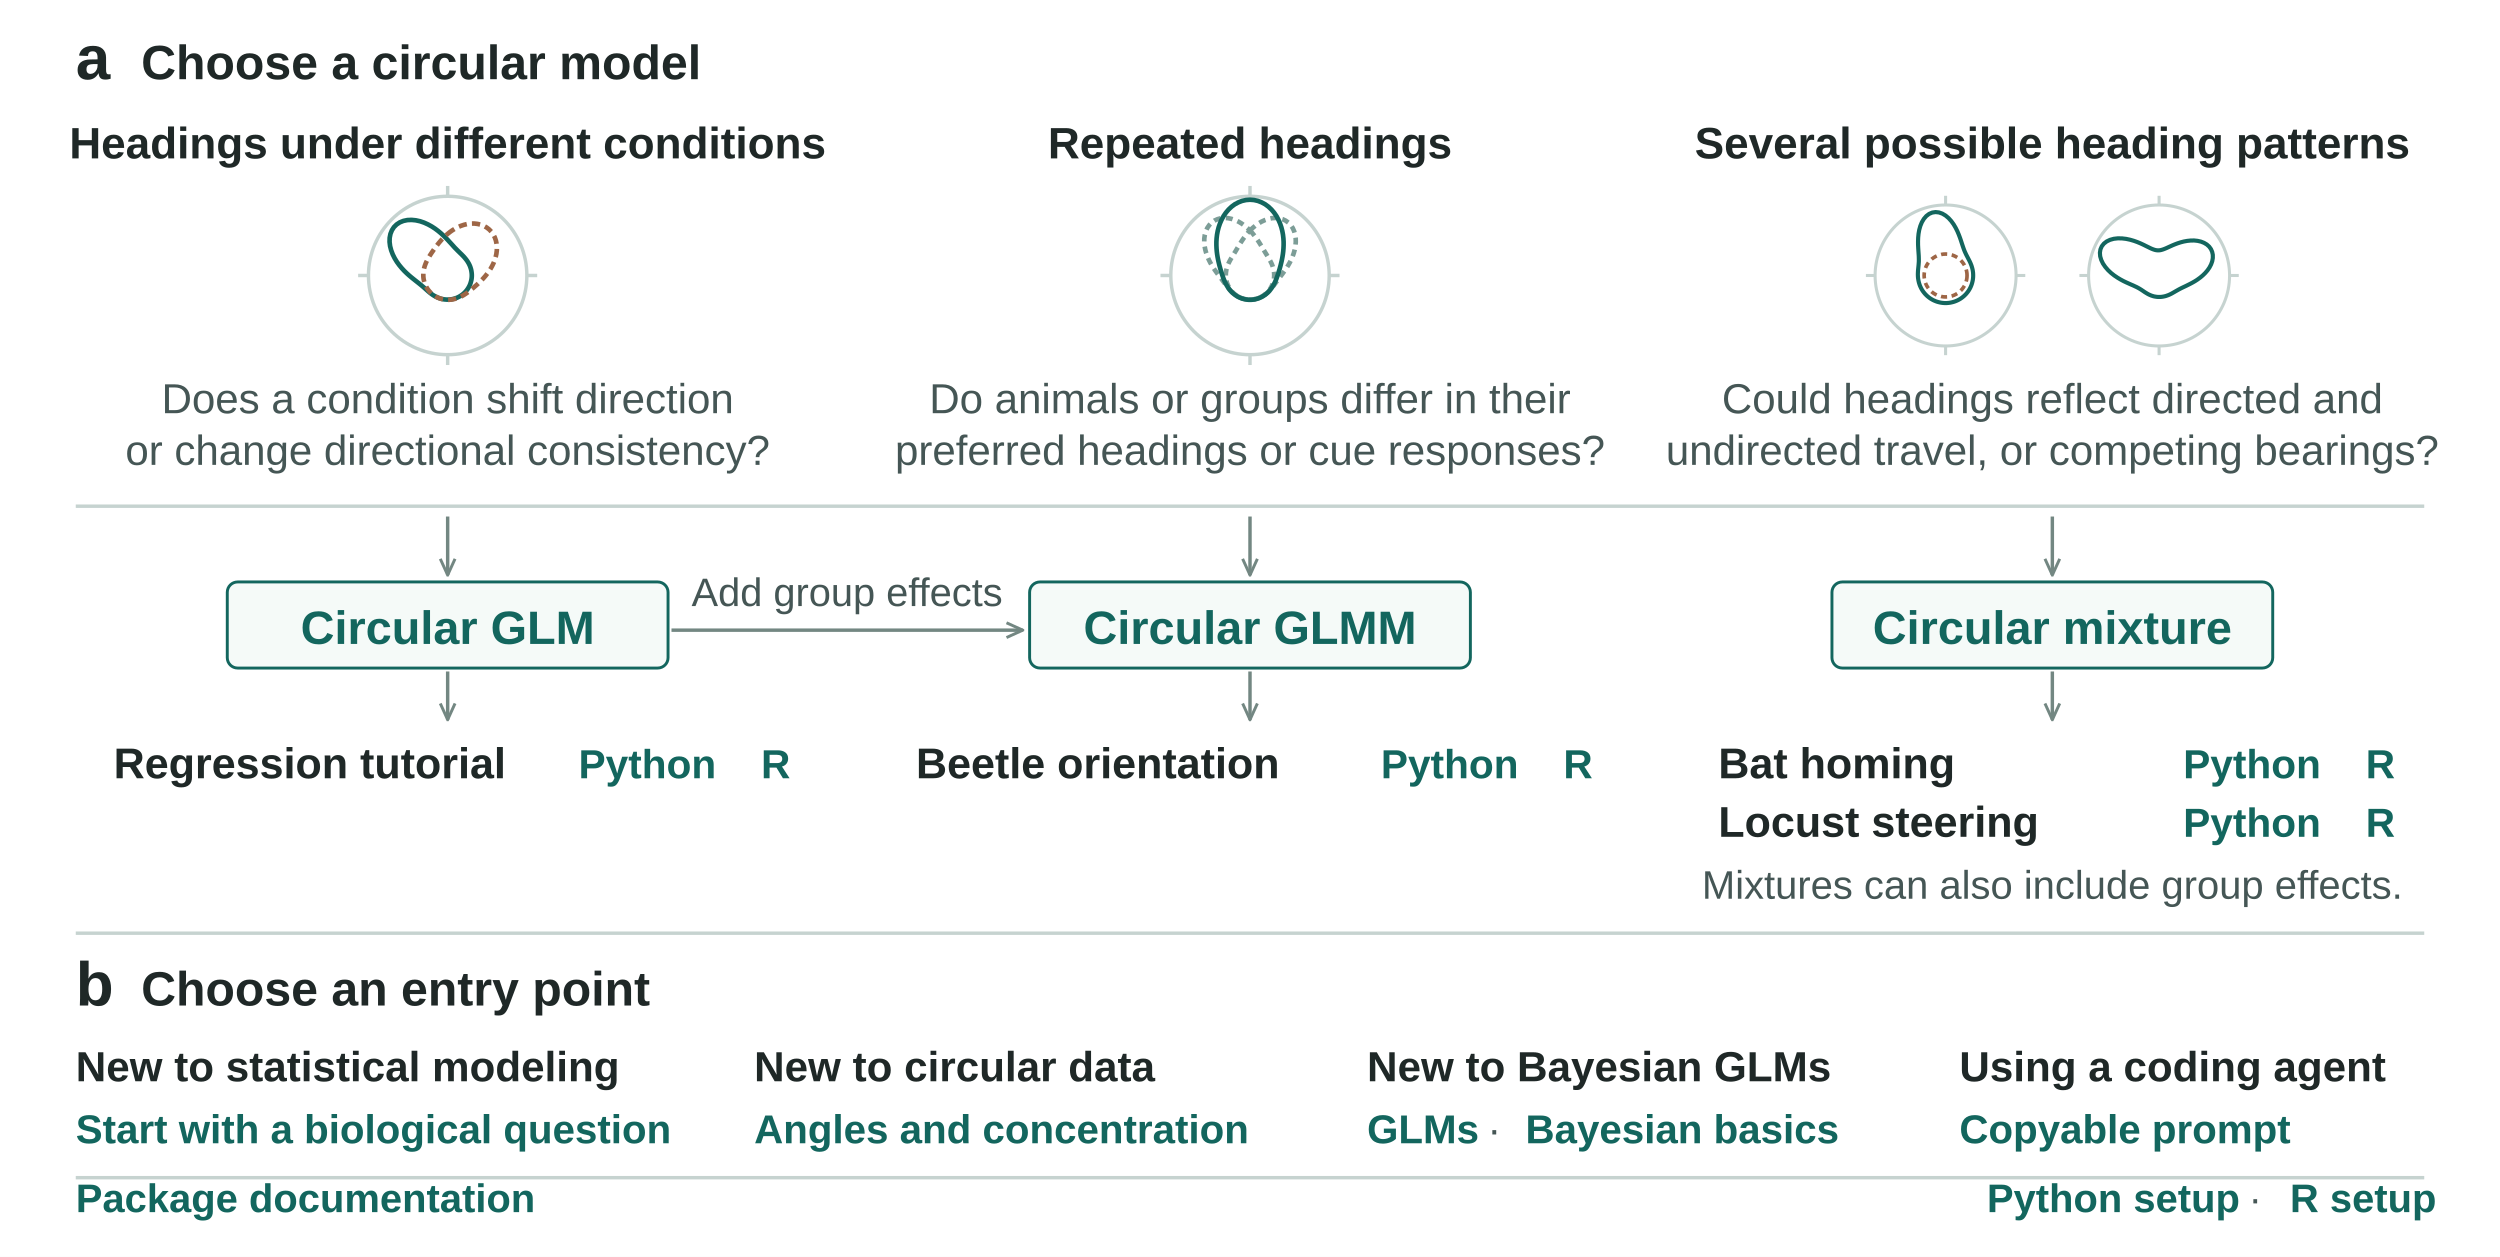
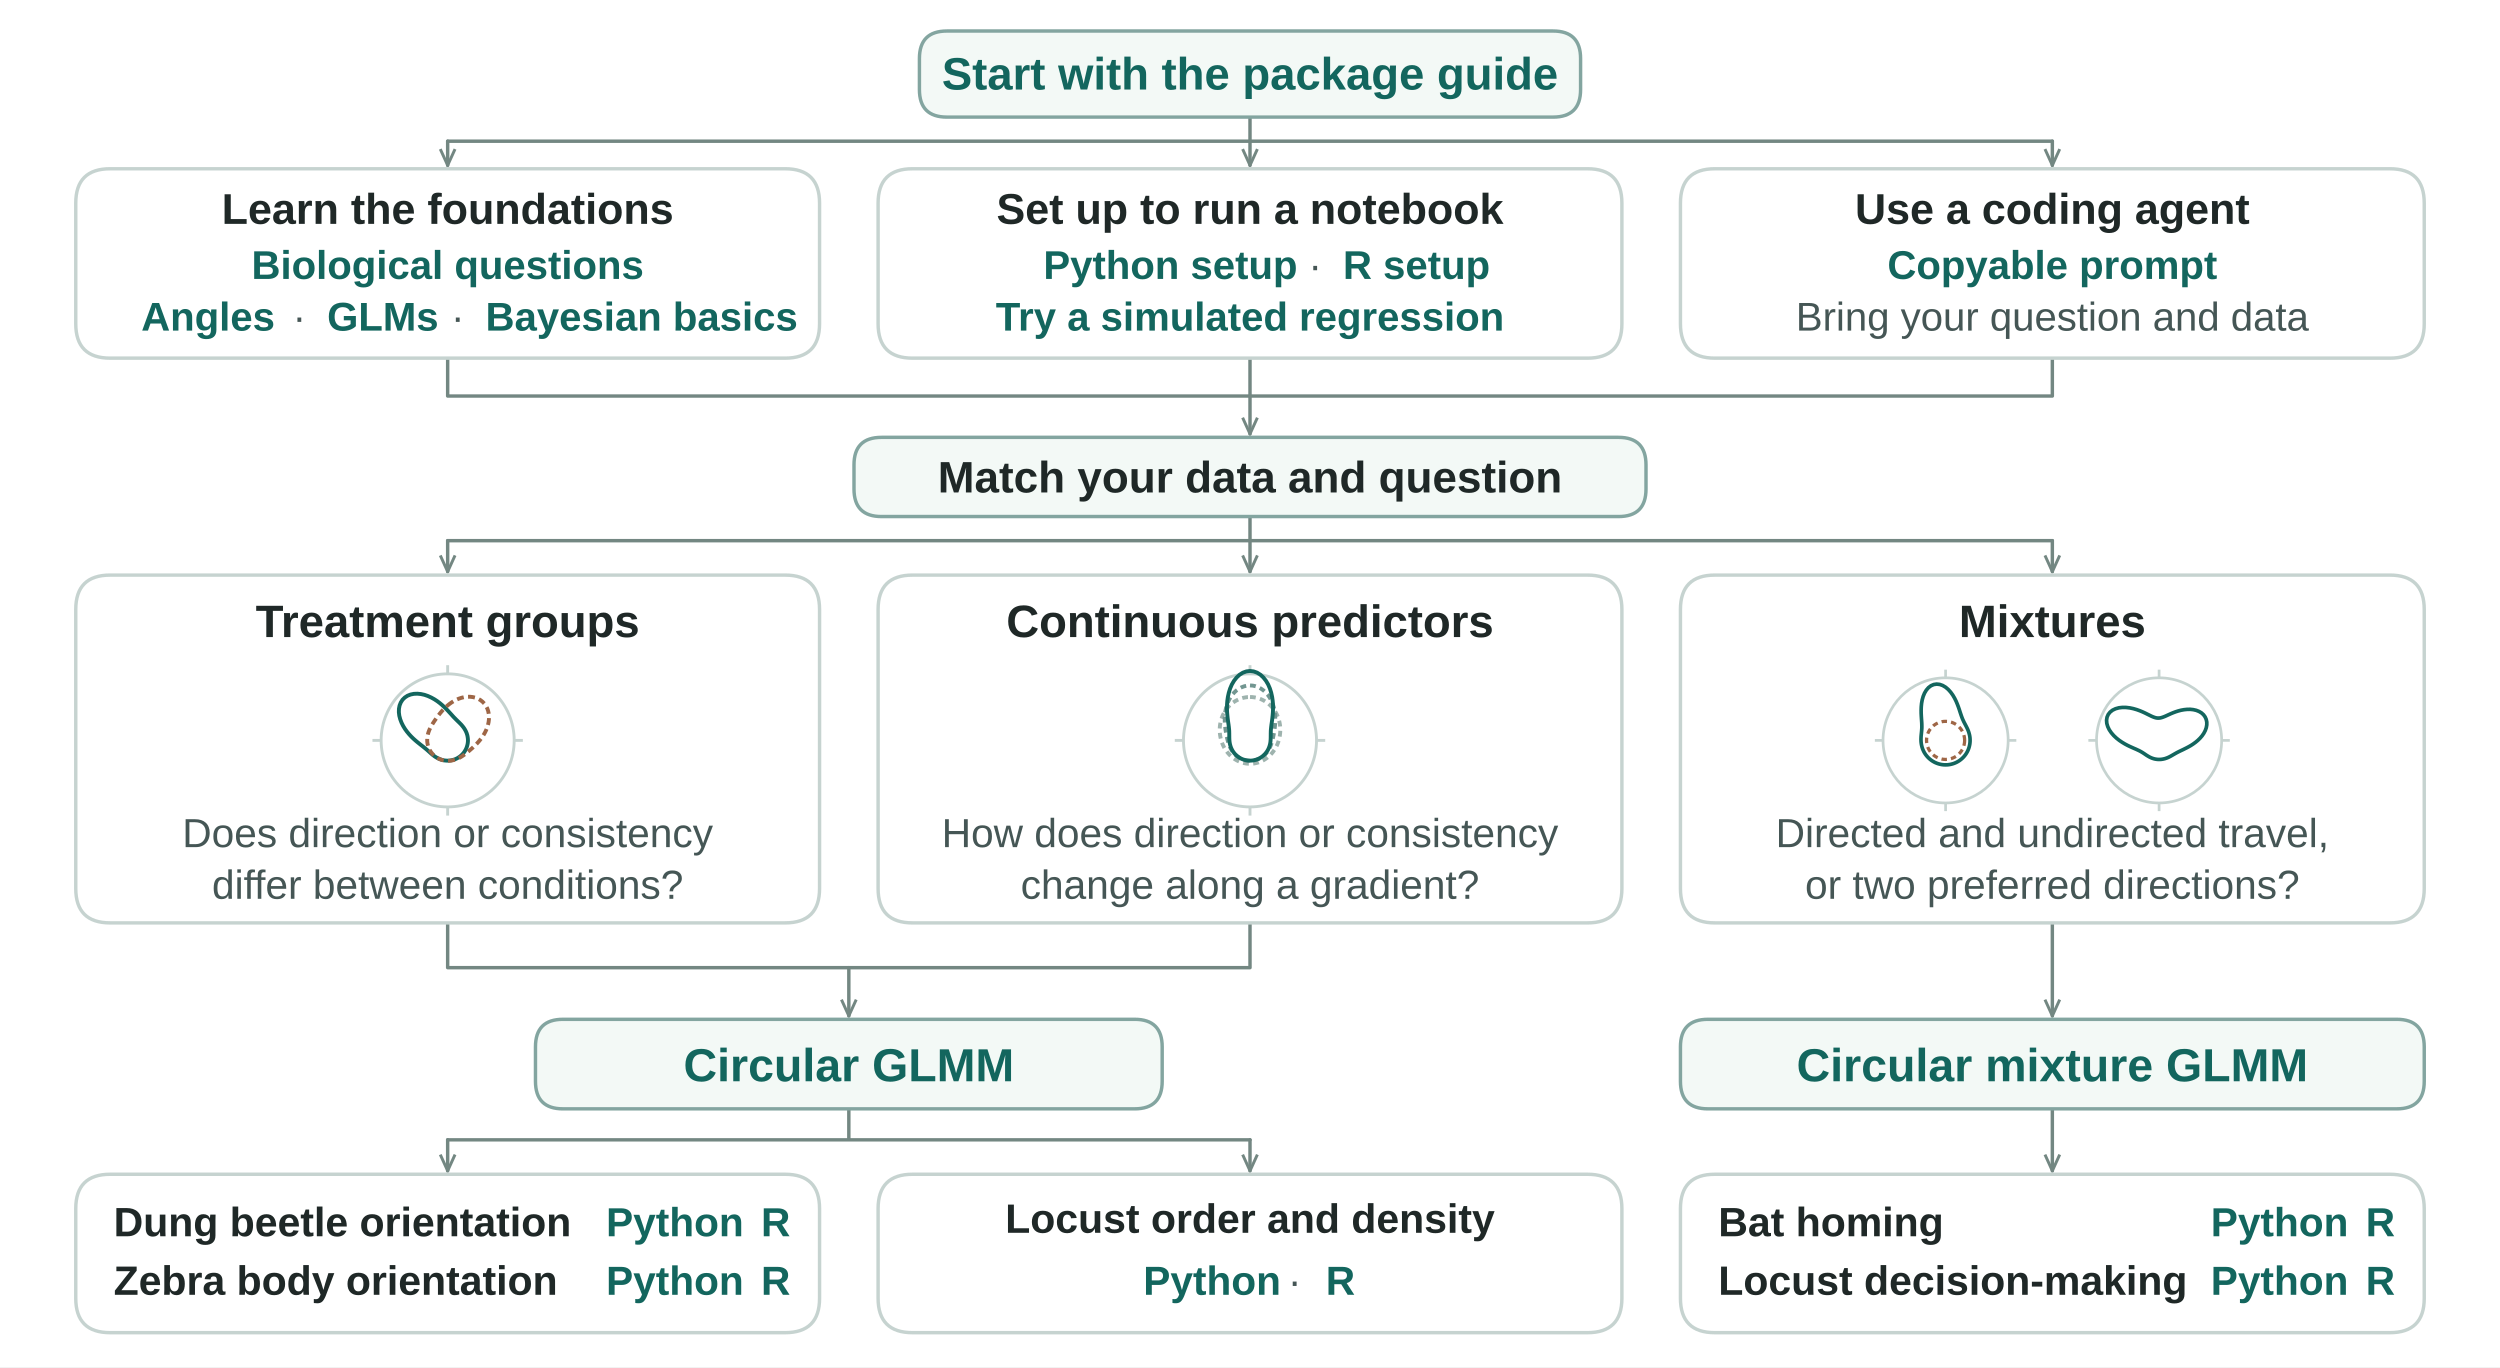
- <svg xmlns="http://www.w3.org/2000/svg" xmlns:xlink="http://www.w3.org/1999/xlink" width="178mm" height="89.49mm" viewBox="0 0 726 365" aria-labelledby="figure-title figure-desc">
+ <svg xmlns="http://www.w3.org/2000/svg" xmlns:xlink="http://www.w3.org/1999/xlink" width="178mm" height="97.34mm" viewBox="0 0 726 397" aria-labelledby="figure-title figure-desc">
  <defs>
    <marker id="arrow" viewBox="0 0 7 7" refX="6.5" refY="3.5" markerWidth="6" markerHeight="6" orient="auto" markerUnits="userSpaceOnUse">
      <path d="M1 1 6.5 3.5 1 6" stroke="#738782" stroke-width="1" fill="none" />
    </marker>
  </defs>
-   <rect width="726" height="365" fill="white" />
+   <rect width="726" height="397" fill="white" />
  <g font-family="Arial, Liberation Sans, sans-serif">
-     <text x="22" y="23" text-anchor="start" font-size="18" fill="#1f2827" font-weight="bold">a</text>
-     <text x="41" y="23" text-anchor="start" font-size="14" fill="#1f2827" font-weight="bold">Choose a circular model</text>
-     <path d="M22 147H704" stroke="#c6d3d0" fill="none" />
-     <g transform="translate(130 80) scale(1)" aria-hidden="true">
+     <path d="M363 34V41M130 41H596" stroke="#738782" stroke-width="1" stroke-linecap="round" stroke-linejoin="round" fill="none" />
+     <path d="M130 41V48" stroke="#738782" stroke-width="1" stroke-linecap="round" stroke-linejoin="round" fill="none" marker-end="url(#arrow)" />
+     <path d="M363 41V48" stroke="#738782" stroke-width="1" stroke-linecap="round" stroke-linejoin="round" fill="none" marker-end="url(#arrow)" />
+     <path d="M596 41V48" stroke="#738782" stroke-width="1" stroke-linecap="round" stroke-linejoin="round" fill="none" marker-end="url(#arrow)" />
+     <path d="M130 104V115H596V104M363 104V115" stroke="#738782" stroke-width="1" stroke-linecap="round" stroke-linejoin="round" fill="none" />
+     <path d="M363 115V126" stroke="#738782" stroke-width="1" stroke-linecap="round" stroke-linejoin="round" fill="none" marker-end="url(#arrow)" />
+     <path d="M363 150V157M130 157H596" stroke="#738782" stroke-width="1" stroke-linecap="round" stroke-linejoin="round" fill="none" />
+     <path d="M130 157V166" stroke="#738782" stroke-width="1" stroke-linecap="round" stroke-linejoin="round" fill="none" marker-end="url(#arrow)" />
+     <path d="M363 157V166" stroke="#738782" stroke-width="1" stroke-linecap="round" stroke-linejoin="round" fill="none" marker-end="url(#arrow)" />
+     <path d="M596 157V166" stroke="#738782" stroke-width="1" stroke-linecap="round" stroke-linejoin="round" fill="none" marker-end="url(#arrow)" />
+     <path d="M275 9H451Q459 9 459 17V26Q459 34 451 34H275Q267 34 267 26V17Q267 9 275 9Z" fill="#f3f9f6" stroke="#83a5a0" stroke-width="1" />
+     <a id="docs" href="https://jakegraving.com/unwrap/" xlink:href="https://jakegraving.com/unwrap/">
+       <text x="363" y="26" text-anchor="middle" font-size="13.2" fill="#13665e" font-weight="bold">Start with the package guide</text>
+     </a>
+     <path d="M32 49H228Q238 49 238 59V94Q238 104 228 104H32Q22 104 22 94V59Q22 49 32 49Z" fill="white" stroke="#c6d3d0" stroke-width="1" />
+     <path d="M265 49H461Q471 49 471 59V94Q471 104 461 104H265Q255 104 255 94V59Q255 49 265 49Z" fill="white" stroke="#c6d3d0" stroke-width="1" />
+     <path d="M498 49H694Q704 49 704 59V94Q704 104 694 104H498Q488 104 488 94V59Q488 49 498 49Z" fill="white" stroke="#c6d3d0" stroke-width="1" />
+     <text x="130" y="65" text-anchor="middle" font-size="12.5" fill="#1f2827" font-weight="bold">Learn the foundations</text>
+     <a id="entry-biology" href="https://jakegraving.com/unwrap/#start-with-a-biological-question" xlink:href="https://jakegraving.com/unwrap/#start-with-a-biological-question">
+       <text x="130" y="81" text-anchor="middle" font-size="11.65" fill="#13665e" font-weight="bold">Biological questions</text>
+     </a>
+     <a id="entry-angles" href="https://jakegraving.com/unwrap/angle-basics/" xlink:href="https://jakegraving.com/unwrap/angle-basics/">
+       <text x="41" y="96" text-anchor="start" font-size="11.65" fill="#13665e" font-weight="bold">Angles</text>
+     </a>
+     <text x="85" y="96" text-anchor="start" font-size="11.65" fill="#455655">·</text>
+     <a id="entry-glms" href="https://jakegraving.com/unwrap/models/#from-a-biological-question-to-a-glm" xlink:href="https://jakegraving.com/unwrap/models/#from-a-biological-question-to-a-glm">
+       <text x="95" y="96" text-anchor="start" font-size="11.65" fill="#13665e" font-weight="bold">GLMs</text>
+     </a>
+     <text x="131" y="96" text-anchor="start" font-size="11.65" fill="#455655">·</text>
+     <a id="entry-bayes" href="https://jakegraving.com/unwrap/bayes-basics/" xlink:href="https://jakegraving.com/unwrap/bayes-basics/">
+       <text x="141" y="96" text-anchor="start" font-size="11.65" fill="#13665e" font-weight="bold">Bayesian basics</text>
+     </a>
+     <text x="363" y="65" text-anchor="middle" font-size="12.5" fill="#1f2827" font-weight="bold">Set up to run a notebook</text>
+     <a id="setup-python" href="https://jakegraving.com/unwrap/getting-started/" xlink:href="https://jakegraving.com/unwrap/getting-started/">
+       <text x="303" y="81" text-anchor="start" font-size="11.65" fill="#13665e" font-weight="bold">Python setup</text>
+     </a>
+     <text x="380" y="81" text-anchor="start" font-size="11.65" fill="#455655">·</text>
+     <a id="setup-r" href="https://jakegraving.com/unwrap/getting-started-r/" xlink:href="https://jakegraving.com/unwrap/getting-started-r/">
+       <text x="390" y="81" text-anchor="start" font-size="11.65" fill="#13665e" font-weight="bold">R setup</text>
+     </a>
+     <a id="intro-tutorial" href="https://jakegraving.com/unwrap/examples/#the-tutorial" xlink:href="https://jakegraving.com/unwrap/examples/#the-tutorial">
+       <text x="363" y="96" text-anchor="middle" font-size="11.65" fill="#13665e" font-weight="bold">Try a simulated regression</text>
+     </a>
+     <text x="596" y="65" text-anchor="middle" font-size="12.5" fill="#1f2827" font-weight="bold">Use a coding agent</text>
+     <a id="entry-agent" href="https://jakegraving.com/unwrap/coding-agents/#copyable-prompt" xlink:href="https://jakegraving.com/unwrap/coding-agents/#copyable-prompt">
+       <text x="596" y="81" text-anchor="middle" font-size="11.65" fill="#13665e" font-weight="bold">Copyable prompt</text>
+     </a>
+     <text x="596" y="96" text-anchor="middle" font-size="11.65" fill="#455655">Bring your question and data</text>
+     <path d="M256 127H470Q478 127 478 135V142Q478 150 470 150H256Q248 150 248 142V135Q248 127 256 127Z" fill="#f3f9f6" stroke="#83a5a0" stroke-width="1" />
+     <text x="363" y="143" text-anchor="middle" font-size="12.8" fill="#1f2827" font-weight="bold">Match your data and question</text>
+     <path d="M130 268V281H363V268" stroke="#738782" stroke-width="1" stroke-linecap="round" stroke-linejoin="round" fill="none" />
+     <path d="M246.5 281V295" stroke="#738782" stroke-width="1" stroke-linecap="round" stroke-linejoin="round" fill="none" marker-end="url(#arrow)" />
+     <path d="M596 268V295" stroke="#738782" stroke-width="1" stroke-linecap="round" stroke-linejoin="round" fill="none" marker-end="url(#arrow)" />
+     <path d="M246.5 322V331M130 331H363" stroke="#738782" stroke-width="1" stroke-linecap="round" stroke-linejoin="round" fill="none" />
+     <path d="M130 331V340" stroke="#738782" stroke-width="1" stroke-linecap="round" stroke-linejoin="round" fill="none" marker-end="url(#arrow)" />
+     <path d="M363 331V340" stroke="#738782" stroke-width="1" stroke-linecap="round" stroke-linejoin="round" fill="none" marker-end="url(#arrow)" />
+     <path d="M596 322V340" stroke="#738782" stroke-width="1" stroke-linecap="round" stroke-linejoin="round" fill="none" marker-end="url(#arrow)" />
+     <path d="M32 167H228Q238 167 238 177V258Q238 268 228 268H32Q22 268 22 258V177Q22 167 32 167Z" fill="white" stroke="#c6d3d0" stroke-width="1" />
+     <g transform="translate(130 215) scale(0.84)" aria-hidden="true">
      <circle r="23" fill="none" stroke="#c6d3d0" />
      <path d="M0 -26v3m0 46v3m-26 -26h3m46 0h3" stroke="#c6d3d0" fill="none" />
      <path d="M0.00,-10.35 L0.51,-9.79 L0.98,-9.28 L1.40,-8.82 L1.78,-8.39 L2.14,-8.00 L2.49,-7.65 L2.81,-7.32 L3.12,-7.01 L3.42,-6.72 L3.71,-6.43 L4.00,-6.16 L4.27,-5.88 L4.54,-5.61 L4.80,-5.33 L5.04,-5.04 L5.28,-4.75 L5.50,-4.46 L5.72,-4.15 L5.91,-3.84 L6.10,-3.52 L6.27,-3.19 L6.42,-2.86 L6.56,-2.52 L6.67,-2.17 L6.78,-1.82 L6.86,-1.46 L6.92,-1.10 L6.97,-0.73 L7.00,-0.37 L7.01,-0.00 L7.00,0.37 L6.97,0.73 L6.92,1.10 L6.85,1.46 L6.76,1.81 L6.66,2.16 L6.54,2.51 L6.40,2.85 L6.24,3.18 L6.06,3.50 L5.87,3.81 L5.66,4.12 L5.44,4.41 L5.20,4.69 L4.95,4.95 L4.69,5.20 L4.41,5.44 L4.12,5.66 L3.81,5.87 L3.50,6.06 L3.18,6.24 L2.85,6.40 L2.51,6.54 L2.16,6.66 L1.81,6.76 L1.46,6.85 L1.10,6.92 L0.73,6.97 L0.37,7.00 L0.00,7.01 L-0.37,7.00 L-0.73,6.97 L-1.10,6.93 L-1.46,6.86 L-1.82,6.78 L-2.17,6.68 L-2.52,6.56 L-2.86,6.43 L-3.20,6.28 L-3.53,6.11 L-3.85,5.93 L-4.17,5.74 L-4.48,5.53 L-4.78,5.31 L-5.08,5.08 L-5.37,4.84 L-5.67,4.59 L-5.96,4.33 L-6.26,4.06 L-6.56,3.79 L-6.88,3.51 L-7.22,3.21 L-7.58,2.91 L-7.97,2.59 L-8.39,2.25 L-8.86,1.88 L-9.37,1.48 L-9.92,1.04 L-10.53,0.55 L-11.18,0.00 L-11.87,-0.62 L-12.59,-1.32 L-13.32,-2.11 L-14.05,-2.99 L-14.75,-3.95 L-15.39,-5.00 L-15.95,-6.12 L-16.40,-7.30 L-16.72,-8.52 L-16.87,-9.74 L-16.84,-10.93 L-16.62,-12.07 L-16.20,-13.12 L-15.60,-14.05 L-14.82,-14.82 L-13.89,-15.43 L-12.84,-15.85 L-11.69,-16.09 L-10.48,-16.14 L-9.25,-16.02 L-8.02,-15.75 L-6.83,-15.34 L-5.69,-14.82 L-4.62,-14.23 L-3.64,-13.59 L-2.75,-12.92 L-1.94,-12.24 L-1.22,-11.58 L-0.57,-10.94 L-0.00,-10.35Z" fill="none" stroke="#13665e" stroke-width="1.35" stroke-linejoin="round" />
      <path d="M0.00,-12.09 L0.66,-12.62 L1.38,-13.13 L2.16,-13.61 L2.99,-14.05 L3.86,-14.42 L4.79,-14.73 L5.74,-14.95 L6.71,-15.07 L7.69,-15.09 L8.65,-14.98 L9.59,-14.76 L10.47,-14.42 L11.30,-13.95 L12.04,-13.38 L12.70,-12.70 L13.24,-11.92 L13.68,-11.08 L14.00,-10.17 L14.20,-9.22 L14.29,-8.25 L14.27,-7.27 L14.15,-6.30 L13.94,-5.35 L13.66,-4.44 L13.31,-3.57 L12.91,-2.74 L12.48,-1.98 L12.02,-1.26 L11.55,-0.61 L11.08,-0.00 L10.60,0.56 L10.14,1.07 L9.69,1.53 L9.25,1.97 L8.83,2.37 L8.42,2.74 L8.03,3.08 L7.66,3.41 L7.30,3.72 L6.95,4.01 L6.61,4.29 L6.27,4.55 L5.94,4.81 L5.61,5.05 L5.28,5.28 L4.95,5.50 L4.62,5.71 L4.29,5.90 L3.95,6.08 L3.61,6.25 L3.26,6.40 L2.91,6.54 L2.56,6.67 L2.20,6.77 L1.84,6.86 L1.47,6.94 L1.11,7.00 L0.74,7.03 L0.37,7.06 L0.00,7.06 L-0.37,7.04 L-0.74,7.01 L-1.10,6.96 L-1.46,6.89 L-1.82,6.80 L-2.17,6.69 L-2.52,6.57 L-2.86,6.42 L-3.19,6.26 L-3.51,6.09 L-3.83,5.89 L-4.13,5.69 L-4.42,5.46 L-4.70,5.22 L-4.97,4.97 L-5.22,4.70 L-5.46,4.42 L-5.69,4.13 L-5.90,3.83 L-6.09,3.52 L-6.27,3.19 L-6.43,2.86 L-6.57,2.52 L-6.70,2.18 L-6.80,1.82 L-6.89,1.47 L-6.97,1.10 L-7.02,0.74 L-7.06,0.37 L-7.07,0.00 L-7.07,-0.37 L-7.06,-0.74 L-7.02,-1.11 L-6.97,-1.48 L-6.90,-1.85 L-6.81,-2.21 L-6.71,-2.58 L-6.59,-2.94 L-6.46,-3.29 L-6.32,-3.65 L-6.16,-4.00 L-5.99,-4.35 L-5.80,-4.70 L-5.61,-5.05 L-5.40,-5.40 L-5.19,-5.76 L-4.96,-6.12 L-4.72,-6.49 L-4.46,-6.87 L-4.19,-7.26 L-3.91,-7.67 L-3.60,-8.09 L-3.27,-8.53 L-2.92,-8.99 L-2.54,-9.47 L-2.12,-9.97 L-1.66,-10.49 L-1.16,-11.02 L-0.61,-11.55 L-0.00,-12.09Z" fill="none" stroke="#9e6646" stroke-width="1.35" stroke-linejoin="round" stroke-dasharray="2.4 1.5" />
    </g>
-     <text x="130" y="46" text-anchor="middle" font-size="12.8" fill="#1f2827" font-weight="bold">Headings under different conditions</text>
-     <text x="130" y="120" text-anchor="middle" font-size="12.2" fill="#455655">Does a condition shift direction</text>
-     <text x="130" y="135" text-anchor="middle" font-size="12.2" fill="#455655">or change directional consistency?</text>
-     <path d="M130 150v17" stroke="#738782" stroke-width="1" fill="none" marker-end="url(#arrow)" />
-     <rect x="66" y="169" width="128" height="25" rx="3" fill="#f5faf8" stroke="#13665e" stroke-width=".85" />
-     <a id="model-glm" href="https://jakegraving.com/unwrap/math/glms/" xlink:href="https://jakegraving.com/unwrap/math/glms/">
-       <text x="130" y="187" text-anchor="middle" font-size="13.6" fill="#13665e" font-weight="bold">Circular GLM</text>
+     <text x="130" y="185" text-anchor="middle" font-size="13.2" fill="#1f2827" font-weight="bold">Treatment groups</text>
+     <text x="130" y="246" text-anchor="middle" font-size="11.8" fill="#455655">Does direction or consistency</text>
+     <text x="130" y="261" text-anchor="middle" font-size="11.8" fill="#455655">differ between conditions?</text>
+     <path d="M32 341H228Q238 341 238 351V377Q238 387 228 387H32Q22 387 22 377V351Q22 341 32 341Z" fill="white" stroke="#c6d3d0" stroke-width="1" />
+     <text x="33" y="359" text-anchor="start" font-size="11.9" fill="#1f2827" font-weight="bold">Dung beetle orientation</text>
+     <a id="beetles-python" href="https://jakegraving.com/unwrap/notebooks/beetles/" xlink:href="https://jakegraving.com/unwrap/notebooks/beetles/">
+       <text x="176" y="359" text-anchor="start" font-size="11.8" fill="#13665e" font-weight="bold">Python</text>
    </a>
-     <path d="M130 195v14" stroke="#738782" stroke-width="1" fill="none" marker-end="url(#arrow)" />
-     <text x="33" y="226" text-anchor="start" font-size="12.5" fill="#1f2827" font-weight="bold">Regression tutorial</text>
-     <a id="circular_regression-python" href="https://jakegraving.com/unwrap/notebooks/circular_regression/" xlink:href="https://jakegraving.com/unwrap/notebooks/circular_regression/">
-       <text x="168" y="226" text-anchor="start" font-size="11.8" fill="#13665e" font-weight="bold">Python</text>
+     <a id="beetles-r" href="https://jakegraving.com/unwrap/notebooks_r/beetles/" xlink:href="https://jakegraving.com/unwrap/notebooks_r/beetles/">
+       <text x="221" y="359" text-anchor="start" font-size="11.8" fill="#13665e" font-weight="bold">R</text>
    </a>
-     <a id="circular_regression-r" href="https://jakegraving.com/unwrap/notebooks_r/circular_regression/" xlink:href="https://jakegraving.com/unwrap/notebooks_r/circular_regression/">
-       <text x="221" y="226" text-anchor="start" font-size="11.8" fill="#13665e" font-weight="bold">R</text>
+     <text x="33" y="376" text-anchor="start" font-size="11.9" fill="#1f2827" font-weight="bold">Zebra body orientation</text>
+     <a id="zebra_escape-python" href="https://jakegraving.com/unwrap/notebooks/zebra_escape/" xlink:href="https://jakegraving.com/unwrap/notebooks/zebra_escape/">
+       <text x="176" y="376" text-anchor="start" font-size="11.8" fill="#13665e" font-weight="bold">Python</text>
    </a>
-     <g transform="translate(363 80) scale(1)" aria-hidden="true">
+     <a id="zebra_escape-r" href="https://jakegraving.com/unwrap/notebooks_r/zebra_escape/" xlink:href="https://jakegraving.com/unwrap/notebooks_r/zebra_escape/">
+       <text x="221" y="376" text-anchor="start" font-size="11.8" fill="#13665e" font-weight="bold">R</text>
+     </a>
+     <path d="M265 167H461Q471 167 471 177V258Q471 268 461 268H265Q255 268 255 258V177Q255 167 265 167Z" fill="white" stroke="#c6d3d0" stroke-width="1" />
+     <g transform="translate(363 215) scale(0.84)" aria-hidden="true">
      <circle r="23" fill="none" stroke="#c6d3d0" />
      <path d="M0 -26v3m0 46v3m-26 -26h3m46 0h3" stroke="#c6d3d0" fill="none" />
-       <path d="M0.00,-13.06 L0.65,-12.35 L1.22,-11.64 L1.74,-10.96 L2.19,-10.31 L2.60,-9.69 L2.96,-9.11 L3.29,-8.57 L3.59,-8.07 L3.87,-7.60 L4.13,-7.16 L4.38,-6.75 L4.62,-6.36 L4.85,-5.99 L5.07,-5.63 L5.28,-5.28 L5.49,-4.94 L5.68,-4.60 L5.87,-4.26 L6.04,-3.92 L6.21,-3.58 L6.36,-3.24 L6.50,-2.89 L6.62,-2.54 L6.73,-2.19 L6.82,-1.83 L6.90,-1.47 L6.95,-1.10 L7.00,-0.74 L7.02,-0.37 L7.02,-0.00 L7.01,0.37 L6.98,0.73 L6.93,1.10 L6.86,1.46 L6.77,1.81 L6.67,2.17 L6.54,2.51 L6.40,2.85 L6.24,3.18 L6.07,3.50 L5.88,3.82 L5.67,4.12 L5.44,4.41 L5.21,4.69 L4.95,4.95 L4.69,5.21 L4.41,5.44 L4.12,5.67 L3.81,5.87 L3.50,6.07 L3.18,6.24 L2.85,6.40 L2.51,6.54 L2.16,6.66 L1.81,6.77 L1.46,6.85 L1.10,6.92 L0.73,6.97 L0.37,7.00 L0.00,7.01 L-0.37,7.00 L-0.73,6.97 L-1.10,6.93 L-1.46,6.86 L-1.82,6.78 L-2.17,6.68 L-2.52,6.56 L-2.86,6.42 L-3.19,6.27 L-3.52,6.10 L-3.84,5.91 L-4.15,5.71 L-4.45,5.49 L-4.74,5.26 L-5.02,5.02 L-5.30,4.77 L-5.56,4.50 L-5.82,4.23 L-6.07,3.94 L-6.31,3.65 L-6.56,3.34 L-6.80,3.03 L-7.04,2.70 L-7.29,2.37 L-7.54,2.02 L-7.81,1.66 L-8.09,1.28 L-8.39,0.88 L-8.71,0.46 L-9.06,0.00 L-9.43,-0.49 L-9.82,-1.03 L-10.24,-1.62 L-10.67,-2.27 L-11.11,-2.98 L-11.55,-3.75 L-11.97,-4.59 L-12.36,-5.50 L-12.71,-6.48 L-12.99,-7.50 L-13.19,-8.57 L-13.29,-9.66 L-13.27,-10.75 L-13.12,-11.81 L-12.83,-12.83 L-12.41,-13.78 L-11.84,-14.62 L-11.15,-15.35 L-10.34,-15.93 L-9.44,-16.35 L-8.47,-16.62 L-7.44,-16.71 L-6.39,-16.65 L-5.34,-16.43 L-4.31,-16.08 L-3.32,-15.62 L-2.39,-15.06 L-1.52,-14.43 L-0.72,-13.76 L-0.00,-13.06Z" fill="none" stroke="#7c9d97" stroke-width="1.35" stroke-linejoin="round" stroke-dasharray="2 1.5" />
-       <path d="M0.00,-13.06 L0.72,-13.76 L1.52,-14.43 L2.39,-15.06 L3.32,-15.62 L4.31,-16.08 L5.34,-16.43 L6.39,-16.65 L7.44,-16.71 L8.47,-16.62 L9.44,-16.35 L10.34,-15.93 L11.15,-15.35 L11.84,-14.62 L12.41,-13.78 L12.83,-12.83 L13.12,-11.81 L13.27,-10.75 L13.29,-9.66 L13.19,-8.57 L12.99,-7.50 L12.71,-6.48 L12.36,-5.50 L11.97,-4.59 L11.55,-3.75 L11.11,-2.98 L10.67,-2.27 L10.24,-1.62 L9.82,-1.03 L9.43,-0.49 L9.06,-0.00 L8.71,0.46 L8.39,0.88 L8.09,1.28 L7.81,1.66 L7.54,2.02 L7.29,2.37 L7.04,2.70 L6.80,3.03 L6.56,3.34 L6.31,3.65 L6.07,3.94 L5.82,4.23 L5.56,4.50 L5.30,4.77 L5.02,5.02 L4.74,5.26 L4.45,5.49 L4.15,5.71 L3.84,5.91 L3.52,6.10 L3.19,6.27 L2.86,6.42 L2.52,6.56 L2.17,6.68 L1.82,6.78 L1.46,6.86 L1.10,6.93 L0.73,6.97 L0.37,7.00 L0.00,7.01 L-0.37,7.00 L-0.73,6.97 L-1.10,6.92 L-1.46,6.85 L-1.81,6.77 L-2.16,6.66 L-2.51,6.54 L-2.85,6.40 L-3.18,6.24 L-3.50,6.07 L-3.81,5.87 L-4.12,5.67 L-4.41,5.44 L-4.69,5.21 L-4.95,4.95 L-5.21,4.69 L-5.44,4.41 L-5.67,4.12 L-5.88,3.82 L-6.07,3.50 L-6.24,3.18 L-6.40,2.85 L-6.54,2.51 L-6.67,2.17 L-6.77,1.81 L-6.86,1.46 L-6.93,1.10 L-6.98,0.73 L-7.01,0.37 L-7.02,0.00 L-7.02,-0.37 L-7.00,-0.74 L-6.95,-1.10 L-6.90,-1.47 L-6.82,-1.83 L-6.73,-2.19 L-6.62,-2.54 L-6.50,-2.89 L-6.36,-3.24 L-6.21,-3.58 L-6.04,-3.92 L-5.87,-4.26 L-5.68,-4.60 L-5.49,-4.94 L-5.28,-5.28 L-5.07,-5.63 L-4.85,-5.99 L-4.62,-6.36 L-4.38,-6.75 L-4.13,-7.16 L-3.87,-7.60 L-3.59,-8.07 L-3.29,-8.57 L-2.96,-9.11 L-2.60,-9.69 L-2.19,-10.31 L-1.74,-10.96 L-1.22,-11.64 L-0.65,-12.35 L-0.00,-13.06Z" fill="none" stroke="#7c9d97" stroke-width="1.35" stroke-linejoin="round" stroke-dasharray="2 1.5" />
-       <path d="M0.00,-22.00 L1.15,-21.91 L2.28,-21.66 L3.36,-21.24 L4.40,-20.68 L5.35,-19.98 L6.22,-19.16 L7.00,-18.24 L7.68,-17.25 L8.25,-16.19 L8.72,-15.11 L9.10,-14.01 L9.38,-12.91 L9.58,-11.83 L9.70,-10.77 L9.76,-9.76 L9.76,-8.79 L9.72,-7.88 L9.65,-7.01 L9.55,-6.20 L9.43,-5.44 L9.30,-4.74 L9.16,-4.08 L9.01,-3.46 L8.87,-2.88 L8.72,-2.34 L8.58,-1.82 L8.43,-1.34 L8.29,-0.87 L8.15,-0.43 L8.01,-0.00 L7.86,0.41 L7.72,0.81 L7.57,1.20 L7.41,1.57 L7.25,1.94 L7.07,2.30 L6.89,2.65 L6.70,2.98 L6.50,3.31 L6.29,3.63 L6.06,3.94 L5.83,4.24 L5.58,4.52 L5.33,4.79 L5.06,5.06 L4.77,5.30 L4.48,5.54 L4.18,5.75 L3.87,5.96 L3.55,6.15 L3.22,6.32 L2.88,6.47 L2.54,6.61 L2.19,6.73 L1.83,6.83 L1.47,6.92 L1.11,6.98 L0.74,7.03 L0.37,7.06 L0.00,7.07 L-0.37,7.06 L-0.74,7.03 L-1.11,6.98 L-1.47,6.92 L-1.83,6.83 L-2.19,6.73 L-2.54,6.61 L-2.88,6.47 L-3.22,6.32 L-3.55,6.15 L-3.87,5.96 L-4.18,5.75 L-4.48,5.54 L-4.77,5.30 L-5.06,5.06 L-5.33,4.79 L-5.58,4.52 L-5.83,4.24 L-6.06,3.94 L-6.29,3.63 L-6.50,3.31 L-6.70,2.98 L-6.89,2.65 L-7.07,2.30 L-7.25,1.94 L-7.41,1.57 L-7.57,1.20 L-7.72,0.81 L-7.86,0.41 L-8.01,0.00 L-8.15,-0.43 L-8.29,-0.87 L-8.43,-1.34 L-8.58,-1.82 L-8.72,-2.34 L-8.87,-2.88 L-9.01,-3.46 L-9.16,-4.08 L-9.30,-4.74 L-9.43,-5.44 L-9.55,-6.20 L-9.65,-7.01 L-9.72,-7.88 L-9.76,-8.79 L-9.76,-9.76 L-9.70,-10.77 L-9.58,-11.83 L-9.38,-12.91 L-9.10,-14.01 L-8.72,-15.11 L-8.25,-16.19 L-7.68,-17.25 L-7.00,-18.24 L-6.22,-19.16 L-5.35,-19.98 L-4.40,-20.68 L-3.36,-21.24 L-2.28,-21.66 L-1.15,-21.91 L-0.00,-22.00Z" fill="none" stroke="#13665e" stroke-width="1.35" stroke-linejoin="round" />
+       <path d="M0.00,-15.00 L0.78,-14.97 L1.56,-14.87 L2.33,-14.72 L3.08,-14.50 L3.81,-14.23 L4.52,-13.90 L5.19,-13.52 L5.83,-13.10 L6.43,-12.63 L7.00,-12.12 L7.52,-11.58 L8.00,-11.01 L8.43,-10.42 L8.82,-9.80 L9.17,-9.17 L9.47,-8.53 L9.73,-7.88 L9.95,-7.23 L10.13,-6.58 L10.26,-5.93 L10.37,-5.28 L10.43,-4.65 L10.47,-4.02 L10.47,-3.40 L10.44,-2.80 L10.39,-2.21 L10.31,-1.63 L10.21,-1.07 L10.09,-0.53 L9.94,-0.00 L9.78,0.51 L9.60,1.01 L9.40,1.49 L9.19,1.95 L8.96,2.40 L8.71,2.83 L8.46,3.25 L8.18,3.64 L7.90,4.03 L7.61,4.39 L7.30,4.74 L6.99,5.08 L6.66,5.39 L6.32,5.69 L5.98,5.98 L5.62,6.24 L5.26,6.49 L4.88,6.72 L4.51,6.94 L4.12,7.13 L3.73,7.31 L3.33,7.47 L2.92,7.62 L2.51,7.74 L2.10,7.84 L1.69,7.93 L1.27,8.00 L0.85,8.04 L0.42,8.07 L0.00,8.08 L-0.42,8.07 L-0.85,8.04 L-1.27,8.00 L-1.69,7.93 L-2.10,7.84 L-2.51,7.74 L-2.92,7.62 L-3.33,7.47 L-3.73,7.31 L-4.12,7.13 L-4.51,6.94 L-4.88,6.72 L-5.26,6.49 L-5.62,6.24 L-5.98,5.98 L-6.32,5.69 L-6.66,5.39 L-6.99,5.08 L-7.30,4.74 L-7.61,4.39 L-7.90,4.03 L-8.18,3.64 L-8.46,3.25 L-8.71,2.83 L-8.96,2.40 L-9.19,1.95 L-9.40,1.49 L-9.60,1.01 L-9.78,0.51 L-9.94,0.00 L-10.09,-0.53 L-10.21,-1.07 L-10.31,-1.63 L-10.39,-2.21 L-10.44,-2.80 L-10.47,-3.40 L-10.47,-4.02 L-10.43,-4.65 L-10.37,-5.28 L-10.26,-5.93 L-10.13,-6.58 L-9.95,-7.23 L-9.73,-7.88 L-9.47,-8.53 L-9.17,-9.17 L-8.82,-9.80 L-8.43,-10.42 L-8.00,-11.01 L-7.52,-11.58 L-7.00,-12.12 L-6.43,-12.63 L-5.83,-13.10 L-5.19,-13.52 L-4.52,-13.90 L-3.81,-14.23 L-3.08,-14.50 L-2.33,-14.72 L-1.56,-14.87 L-0.78,-14.97 L-0.00,-15.00Z" fill="none" stroke="#9eb3ae" stroke-width="1.35" stroke-linejoin="round" stroke-dasharray="2 1.5" />
+       <path d="M0.00,-19.00 L0.99,-18.93 L1.97,-18.71 L2.91,-18.36 L3.80,-17.89 L4.63,-17.30 L5.40,-16.61 L6.08,-15.84 L6.68,-15.00 L7.19,-14.12 L7.62,-13.20 L7.97,-12.28 L8.25,-11.35 L8.45,-10.44 L8.60,-9.55 L8.69,-8.69 L8.73,-7.86 L8.74,-7.08 L8.72,-6.34 L8.68,-5.64 L8.62,-4.98 L8.55,-4.36 L8.48,-3.77 L8.39,-3.22 L8.31,-2.70 L8.22,-2.20 L8.12,-1.73 L8.03,-1.27 L7.93,-0.83 L7.83,-0.41 L7.73,-0.00 L7.62,0.40 L7.50,0.79 L7.38,1.17 L7.25,1.54 L7.10,1.90 L6.95,2.26 L6.78,2.60 L6.61,2.94 L6.42,3.27 L6.22,3.59 L6.00,3.90 L5.78,4.20 L5.54,4.48 L5.29,4.76 L5.02,5.02 L4.74,5.27 L4.46,5.50 L4.16,5.72 L3.85,5.93 L3.53,6.12 L3.21,6.29 L2.87,6.45 L2.53,6.58 L2.18,6.71 L1.82,6.81 L1.47,6.89 L1.10,6.96 L0.74,7.01 L0.37,7.03 L0.00,7.04 L-0.37,7.03 L-0.74,7.01 L-1.10,6.96 L-1.47,6.89 L-1.82,6.81 L-2.18,6.71 L-2.53,6.58 L-2.87,6.45 L-3.21,6.29 L-3.53,6.12 L-3.85,5.93 L-4.16,5.72 L-4.46,5.50 L-4.74,5.27 L-5.02,5.02 L-5.29,4.76 L-5.54,4.48 L-5.78,4.20 L-6.00,3.90 L-6.22,3.59 L-6.42,3.27 L-6.61,2.94 L-6.78,2.60 L-6.95,2.26 L-7.10,1.90 L-7.25,1.54 L-7.38,1.17 L-7.50,0.79 L-7.62,0.40 L-7.73,0.00 L-7.83,-0.41 L-7.93,-0.83 L-8.03,-1.27 L-8.12,-1.73 L-8.22,-2.20 L-8.31,-2.70 L-8.39,-3.22 L-8.48,-3.77 L-8.55,-4.36 L-8.62,-4.98 L-8.68,-5.64 L-8.72,-6.34 L-8.74,-7.08 L-8.73,-7.86 L-8.69,-8.69 L-8.60,-9.55 L-8.45,-10.44 L-8.25,-11.35 L-7.97,-12.28 L-7.62,-13.20 L-7.19,-14.12 L-6.68,-15.00 L-6.08,-15.84 L-5.40,-16.61 L-4.63,-17.30 L-3.80,-17.89 L-2.91,-18.36 L-1.97,-18.71 L-0.99,-18.93 L-0.00,-19.00Z" fill="none" stroke="#729691" stroke-width="1.35" stroke-linejoin="round" stroke-dasharray="2 1.5" />
+       <path d="M0.00,-24.00 L1.25,-23.85 L2.46,-23.41 L3.60,-22.70 L4.62,-21.75 L5.52,-20.61 L6.28,-19.32 L6.88,-17.92 L7.33,-16.47 L7.65,-15.02 L7.85,-13.60 L7.95,-12.23 L7.96,-10.96 L7.92,-9.78 L7.83,-8.70 L7.73,-7.73 L7.62,-6.86 L7.51,-6.08 L7.41,-5.39 L7.33,-4.76 L7.27,-4.20 L7.22,-3.68 L7.19,-3.20 L7.18,-2.75 L7.17,-2.33 L7.17,-1.92 L7.16,-1.52 L7.16,-1.13 L7.15,-0.75 L7.14,-0.37 L7.11,-0.00 L7.08,0.37 L7.03,0.74 L6.97,1.10 L6.89,1.46 L6.79,1.82 L6.68,2.17 L6.55,2.52 L6.41,2.85 L6.25,3.18 L6.07,3.50 L5.88,3.82 L5.67,4.12 L5.44,4.41 L5.21,4.69 L4.95,4.95 L4.69,5.20 L4.41,5.44 L4.12,5.66 L3.81,5.87 L3.50,6.06 L3.18,6.24 L2.85,6.40 L2.51,6.54 L2.16,6.66 L1.81,6.76 L1.46,6.85 L1.10,6.91 L0.73,6.96 L0.37,6.99 L0.00,7.00 L-0.37,6.99 L-0.73,6.96 L-1.10,6.91 L-1.46,6.85 L-1.81,6.76 L-2.16,6.66 L-2.51,6.54 L-2.85,6.40 L-3.18,6.24 L-3.50,6.06 L-3.81,5.87 L-4.12,5.66 L-4.41,5.44 L-4.69,5.20 L-4.95,4.95 L-5.21,4.69 L-5.44,4.41 L-5.67,4.12 L-5.88,3.82 L-6.07,3.50 L-6.25,3.18 L-6.41,2.85 L-6.55,2.52 L-6.68,2.17 L-6.79,1.82 L-6.89,1.46 L-6.97,1.10 L-7.03,0.74 L-7.08,0.37 L-7.11,0.00 L-7.14,-0.37 L-7.15,-0.75 L-7.16,-1.13 L-7.16,-1.52 L-7.17,-1.92 L-7.17,-2.33 L-7.18,-2.75 L-7.19,-3.20 L-7.22,-3.68 L-7.27,-4.20 L-7.33,-4.76 L-7.41,-5.39 L-7.51,-6.08 L-7.62,-6.86 L-7.73,-7.73 L-7.83,-8.70 L-7.92,-9.78 L-7.96,-10.96 L-7.95,-12.23 L-7.85,-13.60 L-7.65,-15.02 L-7.33,-16.47 L-6.88,-17.92 L-6.28,-19.32 L-5.52,-20.61 L-4.62,-21.75 L-3.60,-22.70 L-2.46,-23.41 L-1.25,-23.85 L-0.00,-24.00Z" fill="none" stroke="#13665e" stroke-width="1.35" stroke-linejoin="round" />
    </g>
-     <text x="363" y="46" text-anchor="middle" font-size="12.8" fill="#1f2827" font-weight="bold">Repeated headings</text>
-     <text x="363" y="120" text-anchor="middle" font-size="12.2" fill="#455655">Do animals or groups differ in their</text>
-     <text x="363" y="135" text-anchor="middle" font-size="12.2" fill="#455655">preferred headings or cue responses?</text>
-     <path d="M363 150v17" stroke="#738782" stroke-width="1" fill="none" marker-end="url(#arrow)" />
-     <rect x="299" y="169" width="128" height="25" rx="3" fill="#f5faf8" stroke="#13665e" stroke-width=".85" />
-     <a id="model-glmm" href="https://jakegraving.com/unwrap/math/glmms/" xlink:href="https://jakegraving.com/unwrap/math/glmms/">
-       <text x="363" y="187" text-anchor="middle" font-size="13.6" fill="#13665e" font-weight="bold">Circular GLMM</text>
+     <text x="363" y="185" text-anchor="middle" font-size="13.2" fill="#1f2827" font-weight="bold">Continuous predictors</text>
+     <text x="363" y="246" text-anchor="middle" font-size="11.8" fill="#455655">How does direction or consistency</text>
+     <text x="363" y="261" text-anchor="middle" font-size="11.8" fill="#455655">change along a gradient?</text>
+     <path d="M265 341H461Q471 341 471 351V377Q471 387 461 387H265Q255 387 255 377V351Q255 341 265 341Z" fill="white" stroke="#c6d3d0" stroke-width="1" />
+     <text x="363" y="358" text-anchor="middle" font-size="11.9" fill="#1f2827" font-weight="bold">Locust order and density</text>
+     <a id="locust_density_order-python" href="https://jakegraving.com/unwrap/notebooks/locust_density_order/" xlink:href="https://jakegraving.com/unwrap/notebooks/locust_density_order/">
+       <text x="332" y="376" text-anchor="start" font-size="11.8" fill="#13665e" font-weight="bold">Python</text>
    </a>
-     <path d="M363 195v14" stroke="#738782" stroke-width="1" fill="none" marker-end="url(#arrow)" />
-     <text x="266" y="226" text-anchor="start" font-size="12.5" fill="#1f2827" font-weight="bold">Beetle orientation</text>
-     <a id="beetles-python" href="https://jakegraving.com/unwrap/notebooks/beetles/" xlink:href="https://jakegraving.com/unwrap/notebooks/beetles/">
-       <text x="401" y="226" text-anchor="start" font-size="11.8" fill="#13665e" font-weight="bold">Python</text>
+     <text x="374" y="376" text-anchor="start" font-size="11.8" fill="#455655">·</text>
+     <a id="locust_density_order-r" href="https://jakegraving.com/unwrap/notebooks_r/locust_density_order/" xlink:href="https://jakegraving.com/unwrap/notebooks_r/locust_density_order/">
+       <text x="385" y="376" text-anchor="start" font-size="11.8" fill="#13665e" font-weight="bold">R</text>
    </a>
-     <a id="beetles-r" href="https://jakegraving.com/unwrap/notebooks_r/beetles/" xlink:href="https://jakegraving.com/unwrap/notebooks_r/beetles/">
-       <text x="454" y="226" text-anchor="start" font-size="11.8" fill="#13665e" font-weight="bold">R</text>
-     </a>
-     <g transform="translate(565 80) scale(0.89)" aria-hidden="true">
+     <path d="M498 167H694Q704 167 704 177V258Q704 268 694 268H498Q488 268 488 258V177Q488 167 498 167Z" fill="white" stroke="#c6d3d0" stroke-width="1" />
+     <g transform="translate(565 215) scale(0.79)" aria-hidden="true">
      <circle r="23" fill="none" stroke="#c6d3d0" />
      <path d="M0 -26v3m0 46v3m-26 -26h3m46 0h3" stroke="#c6d3d0" fill="none" />
      <circle r="7" fill="none" stroke="#9e6646" stroke-width="1.2" stroke-dasharray="2 1.5" />
      <path d="M0.00,-19.55 L0.98,-18.72 L1.86,-17.74 L2.64,-16.66 L3.30,-15.53 L3.86,-14.40 L4.32,-13.30 L4.71,-12.27 L5.04,-11.31 L5.32,-10.44 L5.58,-9.66 L5.82,-8.96 L6.05,-8.33 L6.28,-7.76 L6.52,-7.24 L6.75,-6.75 L6.99,-6.29 L7.22,-5.85 L7.45,-5.41 L7.67,-4.98 L7.89,-4.55 L8.09,-4.12 L8.27,-3.68 L8.44,-3.24 L8.58,-2.79 L8.71,-2.33 L8.82,-1.87 L8.90,-1.41 L8.96,-0.94 L8.99,-0.47 L9.00,-0.00 L8.99,0.47 L8.95,0.94 L8.89,1.41 L8.80,1.87 L8.69,2.33 L8.56,2.78 L8.40,3.23 L8.22,3.66 L8.02,4.09 L7.79,4.50 L7.55,4.90 L7.28,5.29 L6.99,5.66 L6.69,6.02 L6.36,6.36 L6.02,6.69 L5.66,6.99 L5.29,7.28 L4.90,7.55 L4.50,7.79 L4.09,8.02 L3.66,8.22 L3.23,8.40 L2.78,8.56 L2.33,8.69 L1.87,8.80 L1.41,8.89 L0.94,8.95 L0.47,8.99 L0.00,9.00 L-0.47,8.99 L-0.94,8.95 L-1.41,8.89 L-1.87,8.80 L-2.33,8.69 L-2.78,8.56 L-3.23,8.40 L-3.66,8.22 L-4.09,8.02 L-4.50,7.79 L-4.90,7.55 L-5.29,7.28 L-5.66,6.99 L-6.02,6.69 L-6.36,6.36 L-6.69,6.02 L-6.99,5.66 L-7.28,5.29 L-7.55,4.90 L-7.80,4.50 L-8.02,4.09 L-8.22,3.66 L-8.41,3.23 L-8.56,2.78 L-8.70,2.33 L-8.81,1.87 L-8.90,1.41 L-8.97,0.94 L-9.02,0.47 L-9.04,0.00 L-9.05,-0.47 L-9.03,-0.95 L-9.01,-1.43 L-8.97,-1.91 L-8.92,-2.39 L-8.87,-2.88 L-8.82,-3.39 L-8.78,-3.91 L-8.74,-4.46 L-8.73,-5.04 L-8.74,-5.67 L-8.76,-6.37 L-8.81,-7.13 L-8.87,-7.98 L-8.93,-8.93 L-8.98,-9.97 L-8.99,-11.10 L-8.95,-12.32 L-8.83,-13.59 L-8.60,-14.89 L-8.24,-16.17 L-7.74,-17.38 L-7.09,-18.47 L-6.30,-19.39 L-5.38,-20.09 L-4.36,-20.53 L-3.28,-20.69 L-2.16,-20.57 L-1.06,-20.18 L-0.00,-19.55Z" fill="none" stroke="#13665e" stroke-width="1.35" stroke-linejoin="round" />
    </g>
-     <g transform="translate(627 80) scale(0.89)" aria-hidden="true">
+     <g transform="translate(627 215) scale(0.79)" aria-hidden="true">
      <circle r="23" fill="none" stroke="#c6d3d0" />
      <path d="M0 -26v3m0 46v3m-26 -26h3m46 0h3" stroke="#c6d3d0" fill="none" />
      <path d="M0.00,-8.21 L0.43,-8.26 L0.88,-8.37 L1.35,-8.52 L1.85,-8.71 L2.40,-8.94 L2.99,-9.21 L3.65,-9.51 L4.38,-9.84 L5.18,-10.17 L6.06,-10.50 L7.02,-10.81 L8.05,-11.08 L9.14,-11.28 L10.27,-11.40 L11.42,-11.42 L12.55,-11.30 L13.65,-11.05 L14.66,-10.65 L15.57,-10.11 L16.33,-9.43 L16.92,-8.62 L17.32,-7.71 L17.53,-6.73 L17.53,-5.70 L17.34,-4.65 L16.97,-3.61 L16.44,-2.60 L15.79,-1.66 L15.04,-0.79 L14.23,-0.00 L13.39,0.70 L12.54,1.32 L11.71,1.86 L10.91,2.32 L10.16,2.72 L9.46,3.07 L8.82,3.39 L8.23,3.67 L7.70,3.92 L7.21,4.16 L6.76,4.39 L6.35,4.61 L5.96,4.83 L5.59,5.04 L5.24,5.24 L4.90,5.44 L4.56,5.63 L4.23,5.82 L3.89,6.00 L3.56,6.16 L3.22,6.32 L2.87,6.46 L2.53,6.58 L2.18,6.70 L1.82,6.79 L1.46,6.87 L1.10,6.93 L0.73,6.98 L0.37,7.00 L0.00,7.01 L-0.37,7.00 L-0.73,6.97 L-1.10,6.92 L-1.46,6.86 L-1.82,6.78 L-2.17,6.67 L-2.52,6.56 L-2.86,6.42 L-3.20,6.27 L-3.53,6.11 L-3.85,5.93 L-4.17,5.74 L-4.49,5.54 L-4.81,5.34 L-5.12,5.12 L-5.45,4.90 L-5.78,4.68 L-6.13,4.46 L-6.51,4.23 L-6.92,4.00 L-7.38,3.76 L-7.90,3.52 L-8.47,3.25 L-9.13,2.97 L-9.87,2.64 L-10.69,2.27 L-11.59,1.84 L-12.56,1.32 L-13.58,0.71 L-14.63,0.00 L-15.67,-0.82 L-16.66,-1.75 L-17.55,-2.78 L-18.31,-3.89 L-18.87,-5.06 L-19.22,-6.24 L-19.31,-7.41 L-19.14,-8.52 L-18.70,-9.53 L-18.01,-10.40 L-17.10,-11.11 L-16.01,-11.63 L-14.78,-11.97 L-13.46,-12.12 L-12.10,-12.10 L-10.75,-11.94 L-9.44,-11.66 L-8.21,-11.30 L-7.07,-10.89 L-6.04,-10.46 L-5.11,-10.03 L-4.29,-9.62 L-3.55,-9.26 L-2.91,-8.94 L-2.33,-8.68 L-1.80,-8.48 L-1.32,-8.33 L-0.87,-8.24 L-0.43,-8.20 L-0.00,-8.21Z" fill="none" stroke="#13665e" stroke-width="1.35" stroke-linejoin="round" />
    </g>
-     <text x="596" y="46" text-anchor="middle" font-size="12.8" fill="#1f2827" font-weight="bold">Several possible heading patterns</text>
-     <text x="596" y="120" text-anchor="middle" font-size="12.2" fill="#455655">Could headings reflect directed and</text>
-     <text x="596" y="135" text-anchor="middle" font-size="12.2" fill="#455655">undirected travel, or competing bearings?</text>
-     <path d="M596 150v17" stroke="#738782" stroke-width="1" fill="none" marker-end="url(#arrow)" />
-     <rect x="532" y="169" width="128" height="25" rx="3" fill="#f5faf8" stroke="#13665e" stroke-width=".85" />
-     <a id="model-mixture" href="https://jakegraving.com/unwrap/math/mixtures/" xlink:href="https://jakegraving.com/unwrap/math/mixtures/">
-       <text x="596" y="187" text-anchor="middle" font-size="13.6" fill="#13665e" font-weight="bold">Circular mixture</text>
-     </a>
-     <path d="M596 195v14" stroke="#738782" stroke-width="1" fill="none" marker-end="url(#arrow)" />
-     <text x="499" y="226" text-anchor="start" font-size="12.5" fill="#1f2827" font-weight="bold">Bat homing</text>
+     <text x="596" y="185" text-anchor="middle" font-size="13.2" fill="#1f2827" font-weight="bold">Mixtures</text>
+     <text x="596" y="246" text-anchor="middle" font-size="11.8" fill="#455655">Directed and undirected travel,</text>
+     <text x="596" y="261" text-anchor="middle" font-size="11.8" fill="#455655">or two preferred directions?</text>
+     <path d="M498 341H694Q704 341 704 351V377Q704 387 694 387H498Q488 387 488 377V351Q488 341 498 341Z" fill="white" stroke="#c6d3d0" stroke-width="1" />
+     <text x="499" y="359" text-anchor="start" font-size="11.9" fill="#1f2827" font-weight="bold">Bat homing</text>
    <a id="goldshtein_bats-python" href="https://jakegraving.com/unwrap/notebooks/goldshtein_bats/" xlink:href="https://jakegraving.com/unwrap/notebooks/goldshtein_bats/">
-       <text x="634" y="226" text-anchor="start" font-size="11.8" fill="#13665e" font-weight="bold">Python</text>
+       <text x="642" y="359" text-anchor="start" font-size="11.8" fill="#13665e" font-weight="bold">Python</text>
    </a>
    <a id="goldshtein_bats-r" href="https://jakegraving.com/unwrap/notebooks_r/goldshtein_bats/" xlink:href="https://jakegraving.com/unwrap/notebooks_r/goldshtein_bats/">
-       <text x="687" y="226" text-anchor="start" font-size="11.8" fill="#13665e" font-weight="bold">R</text>
+       <text x="687" y="359" text-anchor="start" font-size="11.8" fill="#13665e" font-weight="bold">R</text>
    </a>
-     <text x="499" y="243" text-anchor="start" font-size="12.5" fill="#1f2827" font-weight="bold">Locust steering</text>
+     <text x="499" y="376" text-anchor="start" font-size="11.9" fill="#1f2827" font-weight="bold">Locust decision-making</text>
    <a id="locust_direction_mixture_model-python" href="https://jakegraving.com/unwrap/notebooks/locust_direction_mixture_model/" xlink:href="https://jakegraving.com/unwrap/notebooks/locust_direction_mixture_model/">
-       <text x="634" y="243" text-anchor="start" font-size="11.8" fill="#13665e" font-weight="bold">Python</text>
+       <text x="642" y="376" text-anchor="start" font-size="11.8" fill="#13665e" font-weight="bold">Python</text>
    </a>
    <a id="locust_direction_mixture_model-r" href="https://jakegraving.com/unwrap/notebooks_r/locust_direction_mixture_model/" xlink:href="https://jakegraving.com/unwrap/notebooks_r/locust_direction_mixture_model/">
-       <text x="687" y="243" text-anchor="start" font-size="11.8" fill="#13665e" font-weight="bold">R</text>
+       <text x="687" y="376" text-anchor="start" font-size="11.8" fill="#13665e" font-weight="bold">R</text>
    </a>
-     <path d="M195 183H297" stroke="#738782" stroke-width="1" fill="none" marker-end="url(#arrow)" />
-     <text x="246" y="176" text-anchor="middle" font-size="11.55" fill="#455655">Add group effects</text>
-     <text x="596" y="261" text-anchor="middle" font-size="11.6" fill="#455655">Mixtures can also include group effects.</text>
-     <path d="M22 271H704" stroke="#c6d3d0" fill="none" />
-     <text x="22" y="292" text-anchor="start" font-size="18" fill="#1f2827" font-weight="bold">b</text>
-     <text x="41" y="292" text-anchor="start" font-size="14" fill="#1f2827" font-weight="bold">Choose an entry point</text>
-     <text x="22" y="314" text-anchor="start" font-size="12.25" fill="#1f2827" font-weight="bold">New to statistical modeling</text>
-     <a id="entry-biology" href="https://jakegraving.com/unwrap/#start-with-a-biological-question" xlink:href="https://jakegraving.com/unwrap/#start-with-a-biological-question">
-       <text x="22" y="332" text-anchor="start" font-size="11.7" fill="#13665e" font-weight="bold">Start with a biological question</text>
+     <path d="M163.5 296H329.5Q337.5 296 337.5 304V314Q337.5 322 329.5 322H163.5Q155.5 322 155.5 314V304Q155.5 296 163.5 296Z" fill="#f3f9f6" stroke="#83a5a0" stroke-width="1" />
+     <a id="model-glmm" href="https://jakegraving.com/unwrap/math/glmms/" xlink:href="https://jakegraving.com/unwrap/math/glmms/">
+       <text x="246.5" y="314" text-anchor="middle" font-size="13.5" fill="#13665e" font-weight="bold">Circular GLMM</text>
    </a>
-     <text x="219" y="314" text-anchor="start" font-size="12.25" fill="#1f2827" font-weight="bold">New to circular data</text>
-     <a id="entry-angles" href="https://jakegraving.com/unwrap/math/von-mises/#angular-conventions" xlink:href="https://jakegraving.com/unwrap/math/von-mises/#angular-conventions">
-       <text x="219" y="332" text-anchor="start" font-size="11.7" fill="#13665e" font-weight="bold">Angles and concentration</text>
-     </a>
-     <text x="397" y="314" text-anchor="start" font-size="12.25" fill="#1f2827" font-weight="bold">New to Bayesian GLMs</text>
-     <a id="entry-glms" href="https://jakegraving.com/unwrap/models/#from-a-biological-question-to-a-glm" xlink:href="https://jakegraving.com/unwrap/models/#from-a-biological-question-to-a-glm">
-       <text x="397" y="332" text-anchor="start" font-size="11.7" fill="#13665e" font-weight="bold">GLMs</text>
-     </a>
-     <text x="432" y="332" text-anchor="start" font-size="11.7" fill="#455655">·</text>
-     <a id="entry-bayes" href="https://jakegraving.com/unwrap/#read-a-fitted-model" xlink:href="https://jakegraving.com/unwrap/#read-a-fitted-model">
-       <text x="443" y="332" text-anchor="start" font-size="11.7" fill="#13665e" font-weight="bold">Bayesian basics</text>
-     </a>
-     <text x="569" y="314" text-anchor="start" font-size="12.25" fill="#1f2827" font-weight="bold">Using a coding agent</text>
-     <a id="entry-agent" href="https://jakegraving.com/unwrap/coding-agents/#copyable-prompt" xlink:href="https://jakegraving.com/unwrap/coding-agents/#copyable-prompt">
-       <text x="569" y="332" text-anchor="start" font-size="11.7" fill="#13665e" font-weight="bold">Copyable prompt</text>
-     </a>
-     <path d="M22 342H704" stroke="#c6d3d0" fill="none" />
-     <a id="docs" href="https://jakegraving.com/unwrap/" xlink:href="https://jakegraving.com/unwrap/">
-       <text x="22" y="352" text-anchor="start" font-size="11.6" fill="#13665e" font-weight="bold">Package documentation</text>
-     </a>
-     <a id="setup-python" href="https://jakegraving.com/unwrap/getting-started/" xlink:href="https://jakegraving.com/unwrap/getting-started/">
-       <text x="577" y="352" text-anchor="start" font-size="11.6" fill="#13665e" font-weight="bold">Python setup</text>
-     </a>
-     <text x="653" y="352" text-anchor="start" font-size="11.6" fill="#455655">·</text>
-     <a id="setup-r" href="https://jakegraving.com/unwrap/getting-started-r/" xlink:href="https://jakegraving.com/unwrap/getting-started-r/">
-       <text x="665" y="352" text-anchor="start" font-size="11.6" fill="#13665e" font-weight="bold">R setup</text>
+     <path d="M496 296H696Q704 296 704 304V314Q704 322 696 322H496Q488 322 488 314V304Q488 296 496 296Z" fill="#f3f9f6" stroke="#83a5a0" stroke-width="1" />
+     <a id="model-mixture" href="https://jakegraving.com/unwrap/math/mixtures/#add-animal-differences-to-a-mixture" xlink:href="https://jakegraving.com/unwrap/math/mixtures/#add-animal-differences-to-a-mixture">
+       <text x="596" y="314" text-anchor="middle" font-size="13.5" fill="#13665e" font-weight="bold">Circular mixture GLMM</text>
    </a>
  </g>
</svg>
